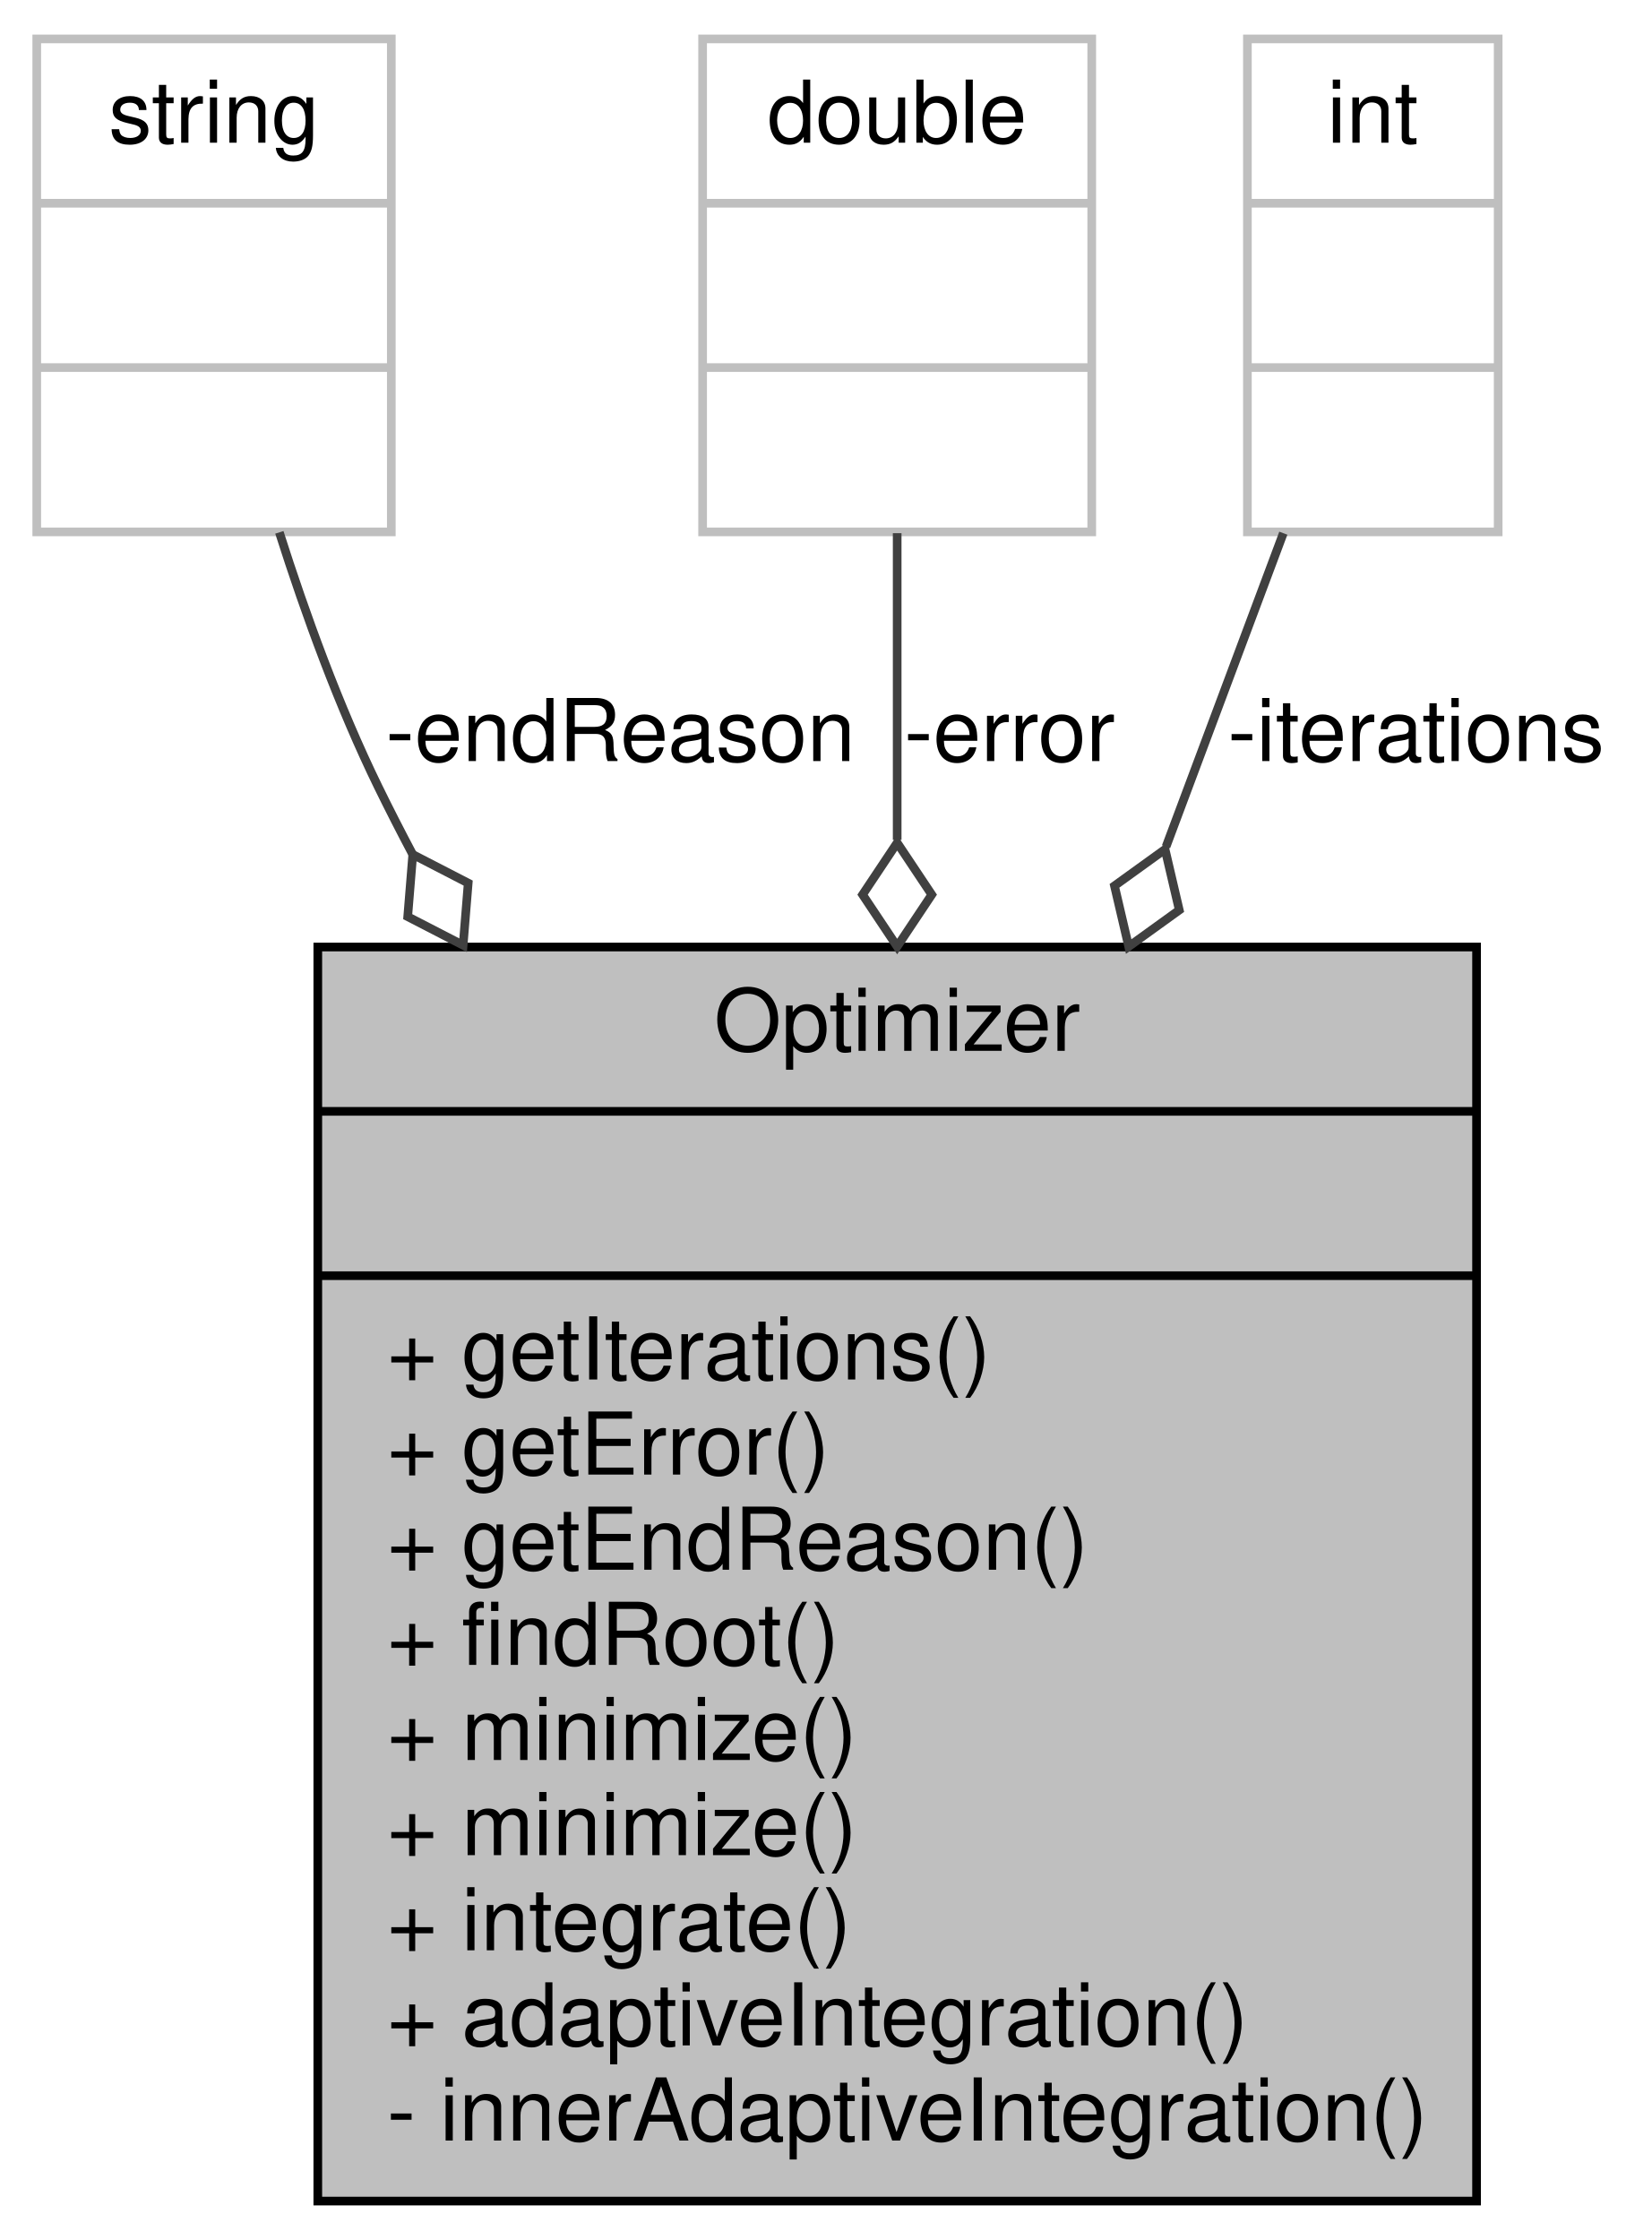
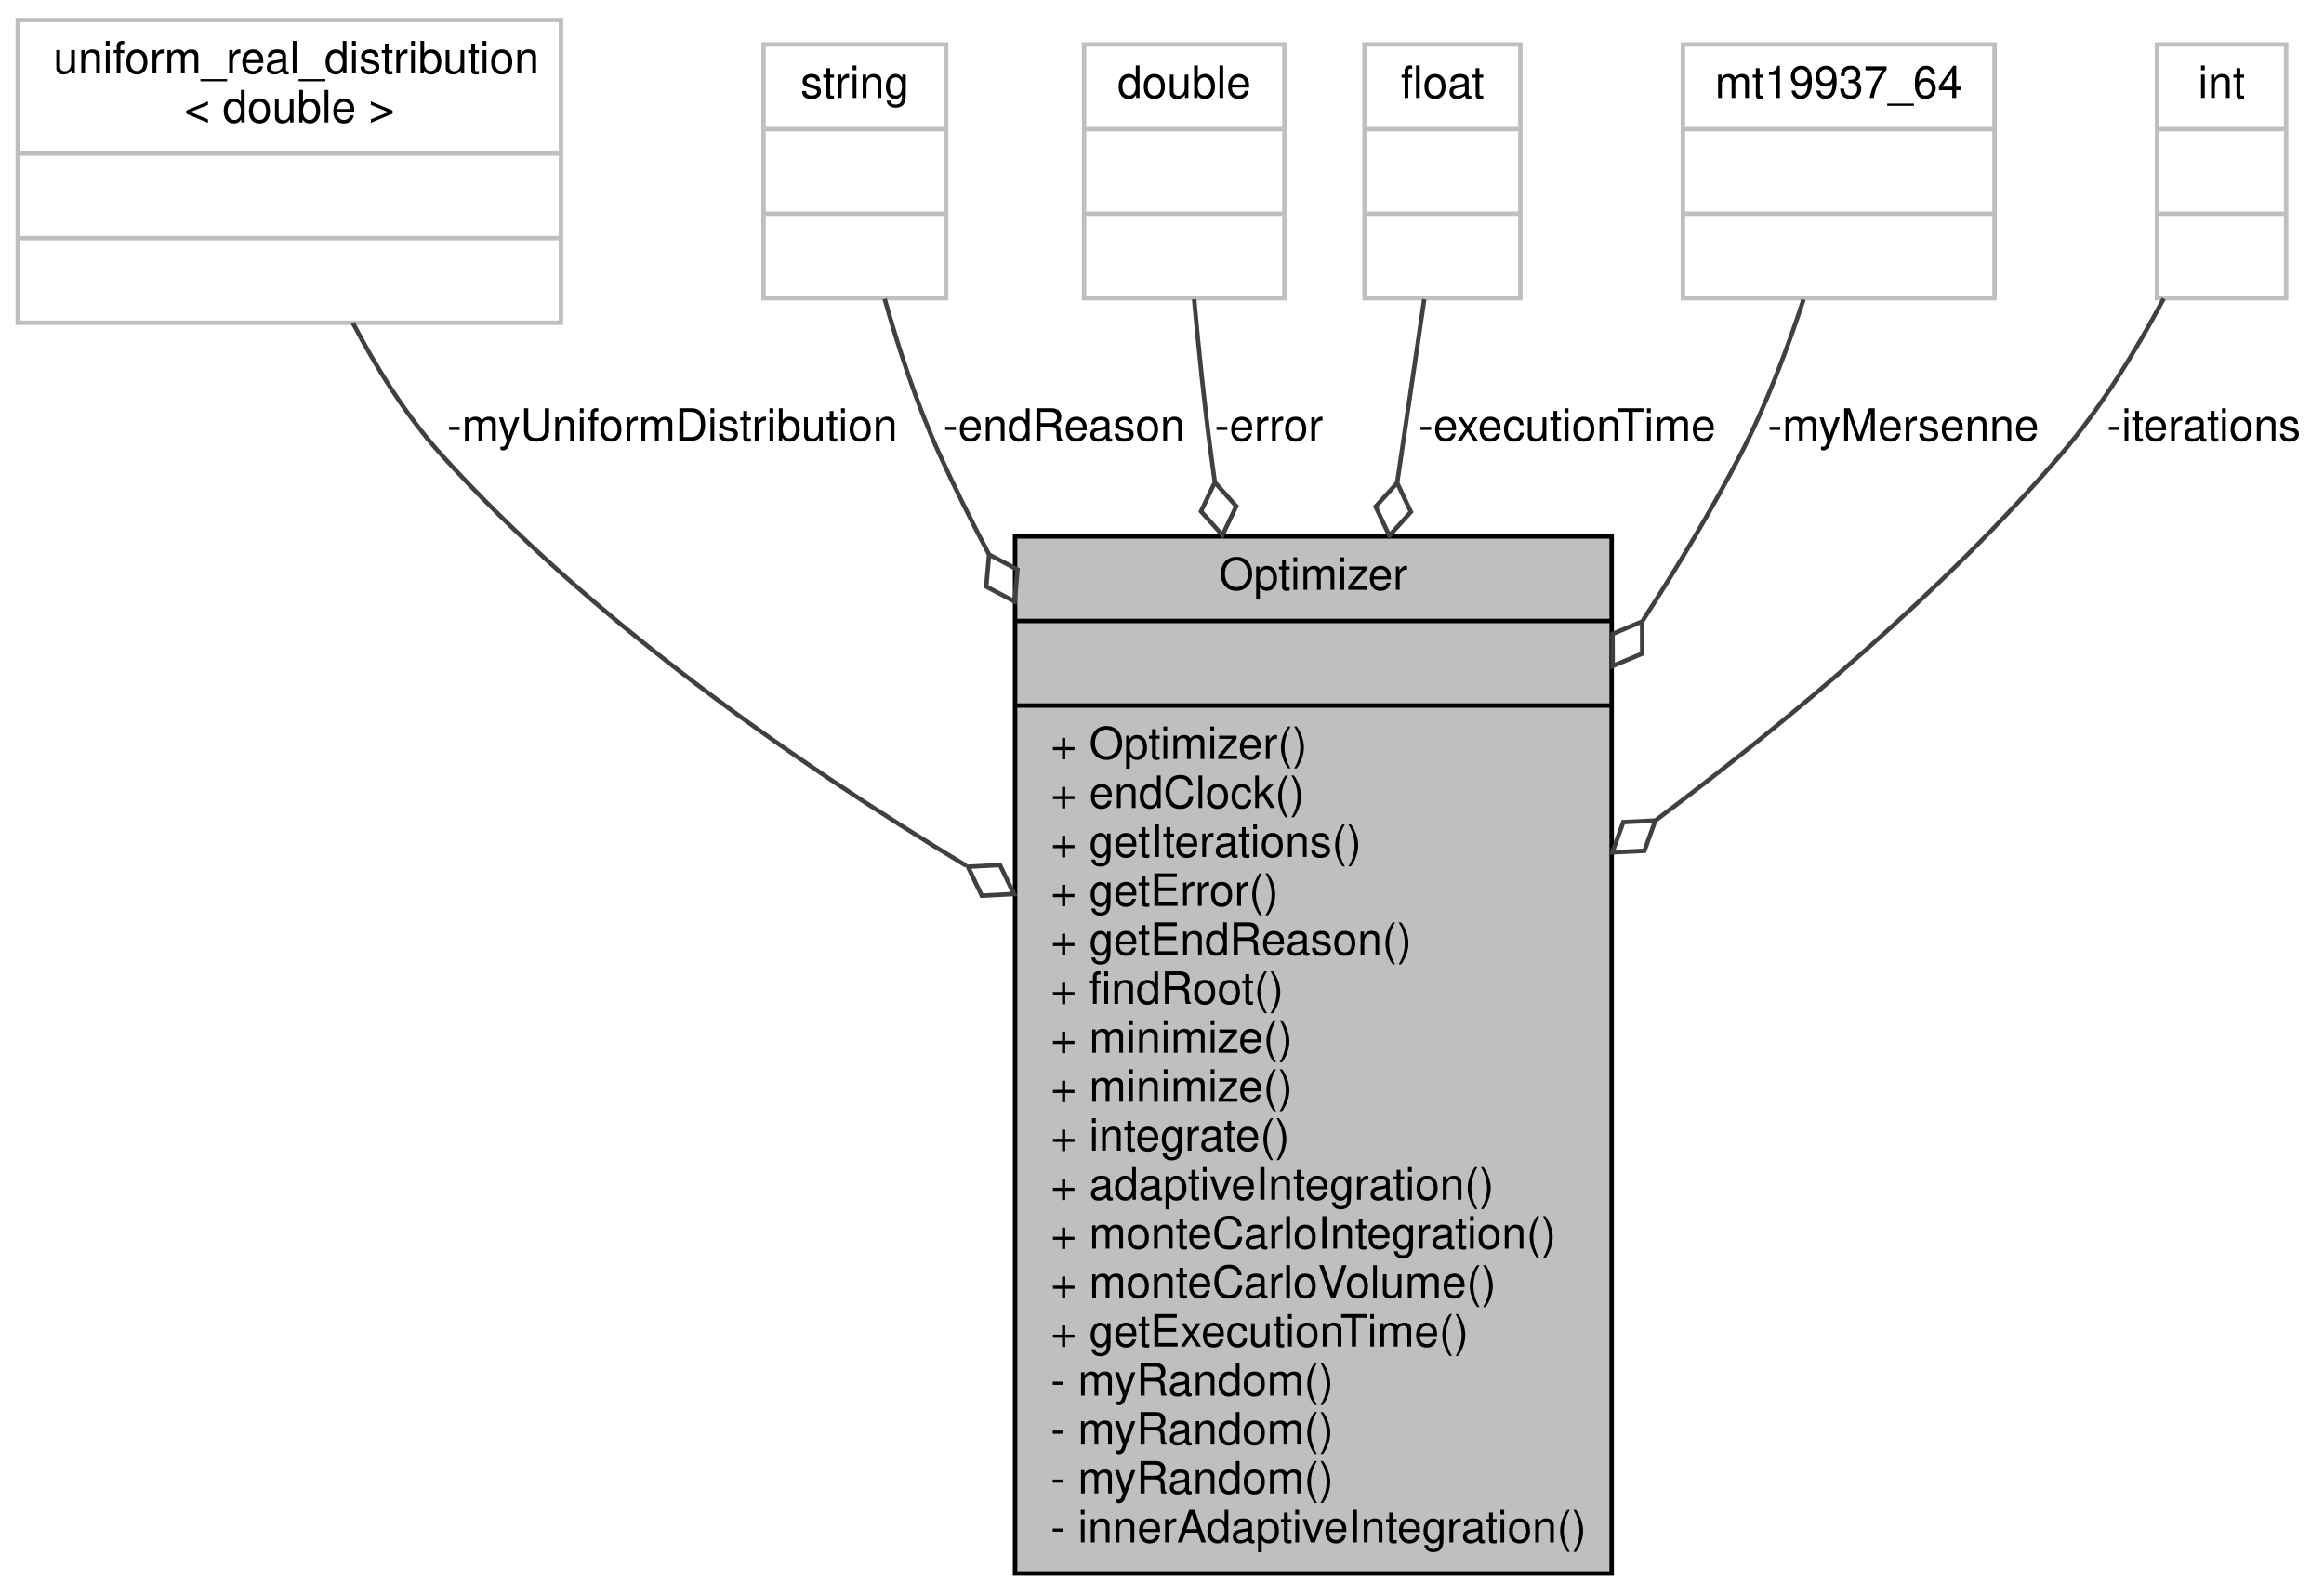
- <svg xmlns="http://www.w3.org/2000/svg" width="191pt" height="259pt" viewBox="0.00 0.00 190.50 259.00">
-   <g id="graph0" class="graph" transform="scale(1 1) rotate(0) translate(4 255)">
+ <svg xmlns="http://www.w3.org/2000/svg" width="522pt" height="358pt" viewBox="0.00 0.00 522.00 358.00">
+   <g id="graph0" class="graph" transform="scale(1 1) rotate(0) translate(4 354)">
    <g id="node1" class="node">
-       <polygon fill="#bfbfbf" stroke="black" points="32.5,-0.5 32.5,-145.5 166.5,-145.5 166.5,-0.5 32.5,-0.5" />
-       <text text-anchor="middle" x="99.5" y="-133.5" font-family="Helvetica,sans-Serif" font-size="10.00">Optimizer</text>
-       <polyline fill="none" stroke="black" points="32.5,-126.5 166.5,-126.5 " />
-       <text text-anchor="middle" x="99.5" y="-114.5" font-family="Helvetica,sans-Serif" font-size="10.00"> </text>
-       <polyline fill="none" stroke="black" points="32.5,-107.5 166.5,-107.5 " />
-       <text text-anchor="start" x="40.5" y="-95.5" font-family="Helvetica,sans-Serif" font-size="10.00">+ getIterations()</text>
-       <text text-anchor="start" x="40.5" y="-84.5" font-family="Helvetica,sans-Serif" font-size="10.00">+ getError()</text>
-       <text text-anchor="start" x="40.5" y="-73.5" font-family="Helvetica,sans-Serif" font-size="10.00">+ getEndReason()</text>
-       <text text-anchor="start" x="40.5" y="-62.5" font-family="Helvetica,sans-Serif" font-size="10.00">+ findRoot()</text>
-       <text text-anchor="start" x="40.5" y="-51.5" font-family="Helvetica,sans-Serif" font-size="10.00">+ minimize()</text>
-       <text text-anchor="start" x="40.5" y="-40.5" font-family="Helvetica,sans-Serif" font-size="10.00">+ minimize()</text>
-       <text text-anchor="start" x="40.5" y="-29.5" font-family="Helvetica,sans-Serif" font-size="10.00">+ integrate()</text>
-       <text text-anchor="start" x="40.5" y="-18.5" font-family="Helvetica,sans-Serif" font-size="10.00">+ adaptiveIntegration()</text>
-       <text text-anchor="start" x="40.5" y="-7.5" font-family="Helvetica,sans-Serif" font-size="10.00">- innerAdaptiveIntegration()</text>
+       <polygon fill="#bfbfbf" stroke="black" points="224,-0.5 224,-233.5 358,-233.5 358,-0.5 224,-0.5" />
+       <text text-anchor="middle" x="291" y="-221.5" font-family="Helvetica,sans-Serif" font-size="10.00">Optimizer</text>
+       <polyline fill="none" stroke="black" points="224,-214.5 358,-214.5 " />
+       <text text-anchor="middle" x="291" y="-202.5" font-family="Helvetica,sans-Serif" font-size="10.00"> </text>
+       <polyline fill="none" stroke="black" points="224,-195.5 358,-195.5 " />
+       <text text-anchor="start" x="232" y="-183.5" font-family="Helvetica,sans-Serif" font-size="10.00">+ Optimizer()</text>
+       <text text-anchor="start" x="232" y="-172.5" font-family="Helvetica,sans-Serif" font-size="10.00">+ endClock()</text>
+       <text text-anchor="start" x="232" y="-161.5" font-family="Helvetica,sans-Serif" font-size="10.00">+ getIterations()</text>
+       <text text-anchor="start" x="232" y="-150.5" font-family="Helvetica,sans-Serif" font-size="10.00">+ getError()</text>
+       <text text-anchor="start" x="232" y="-139.5" font-family="Helvetica,sans-Serif" font-size="10.00">+ getEndReason()</text>
+       <text text-anchor="start" x="232" y="-128.5" font-family="Helvetica,sans-Serif" font-size="10.00">+ findRoot()</text>
+       <text text-anchor="start" x="232" y="-117.5" font-family="Helvetica,sans-Serif" font-size="10.00">+ minimize()</text>
+       <text text-anchor="start" x="232" y="-106.5" font-family="Helvetica,sans-Serif" font-size="10.00">+ minimize()</text>
+       <text text-anchor="start" x="232" y="-95.5" font-family="Helvetica,sans-Serif" font-size="10.00">+ integrate()</text>
+       <text text-anchor="start" x="232" y="-84.5" font-family="Helvetica,sans-Serif" font-size="10.00">+ adaptiveIntegration()</text>
+       <text text-anchor="start" x="232" y="-73.5" font-family="Helvetica,sans-Serif" font-size="10.00">+ monteCarloIntegration()</text>
+       <text text-anchor="start" x="232" y="-62.5" font-family="Helvetica,sans-Serif" font-size="10.00">+ monteCarloVolume()</text>
+       <text text-anchor="start" x="232" y="-51.5" font-family="Helvetica,sans-Serif" font-size="10.00">+ getExecutionTime()</text>
+       <text text-anchor="start" x="232" y="-40.5" font-family="Helvetica,sans-Serif" font-size="10.00">- myRandom()</text>
+       <text text-anchor="start" x="232" y="-29.5" font-family="Helvetica,sans-Serif" font-size="10.00">- myRandom()</text>
+       <text text-anchor="start" x="232" y="-18.5" font-family="Helvetica,sans-Serif" font-size="10.00">- myRandom()</text>
+       <text text-anchor="start" x="232" y="-7.5" font-family="Helvetica,sans-Serif" font-size="10.00">- innerAdaptiveIntegration()</text>
    </g>
    <g id="node2" class="node">
-       <polygon fill="none" stroke="#bfbfbf" points="0,-193.5 0,-250.5 41,-250.5 41,-193.5 0,-193.5" />
-       <text text-anchor="middle" x="20.5" y="-238.5" font-family="Helvetica,sans-Serif" font-size="10.00">string</text>
-       <polyline fill="none" stroke="#bfbfbf" points="0,-231.5 41,-231.5 " />
-       <text text-anchor="middle" x="20.5" y="-219.5" font-family="Helvetica,sans-Serif" font-size="10.00"> </text>
-       <polyline fill="none" stroke="#bfbfbf" points="0,-212.5 41,-212.5 " />
-       <text text-anchor="middle" x="20.5" y="-200.5" font-family="Helvetica,sans-Serif" font-size="10.00"> </text>
+       <polygon fill="none" stroke="#bfbfbf" points="0,-281.5 0,-349.5 122,-349.5 122,-281.5 0,-281.5" />
+       <text text-anchor="start" x="8" y="-337.5" font-family="Helvetica,sans-Serif" font-size="10.00">uniform_real_distribution</text>
+       <text text-anchor="middle" x="61" y="-326.5" font-family="Helvetica,sans-Serif" font-size="10.00">&lt; double &gt;</text>
+       <polyline fill="none" stroke="#bfbfbf" points="0,-319.5 122,-319.5 " />
+       <text text-anchor="middle" x="61" y="-307.5" font-family="Helvetica,sans-Serif" font-size="10.00"> </text>
+       <polyline fill="none" stroke="#bfbfbf" points="0,-300.5 122,-300.5 " />
+       <text text-anchor="middle" x="61" y="-288.5" font-family="Helvetica,sans-Serif" font-size="10.00"> </text>
    </g>
    <g id="edge1" class="edge">
-       <path fill="none" stroke="#404040" d="M28.054,-193.447C31.093,-183.903 34.963,-173.277 39.5,-164 40.753,-161.438 42.069,-158.863 43.435,-156.286" />
-       <polygon fill="none" stroke="#404040" points="43.483,-156.199 42.898,-149.011 49.307,-145.706 49.892,-152.893 43.483,-156.199" />
-       <text text-anchor="middle" x="67.5" y="-167" font-family="Helvetica,sans-Serif" font-size="10.00"> -endReason</text>
+       <path fill="none" stroke="#404040" d="M75.263,-281.443C80.565,-271.331 87.216,-260.616 95,-252 128.465,-214.954 174.135,-182.969 212.971,-159.548" />
+       <polygon fill="none" stroke="#404040" points="213.405,-159.29 216.527,-152.79 223.728,-153.172 220.606,-159.672 213.405,-159.29" />
+       <text text-anchor="middle" x="147" y="-255" font-family="Helvetica,sans-Serif" font-size="10.00"> -myUniformDistribution</text>
    </g>
    <g id="node3" class="node">
-       <polygon fill="none" stroke="#bfbfbf" points="77,-193.5 77,-250.5 122,-250.5 122,-193.5 77,-193.5" />
-       <text text-anchor="middle" x="99.5" y="-238.5" font-family="Helvetica,sans-Serif" font-size="10.00">double</text>
-       <polyline fill="none" stroke="#bfbfbf" points="77,-231.5 122,-231.5 " />
-       <text text-anchor="middle" x="99.5" y="-219.5" font-family="Helvetica,sans-Serif" font-size="10.00"> </text>
-       <polyline fill="none" stroke="#bfbfbf" points="77,-212.5 122,-212.5 " />
-       <text text-anchor="middle" x="99.5" y="-200.5" font-family="Helvetica,sans-Serif" font-size="10.00"> </text>
+       <polygon fill="none" stroke="#bfbfbf" points="167.5,-287 167.5,-344 208.5,-344 208.5,-287 167.5,-287" />
+       <text text-anchor="middle" x="188" y="-332" font-family="Helvetica,sans-Serif" font-size="10.00">string</text>
+       <polyline fill="none" stroke="#bfbfbf" points="167.5,-325 208.5,-325 " />
+       <text text-anchor="middle" x="188" y="-313" font-family="Helvetica,sans-Serif" font-size="10.00"> </text>
+       <polyline fill="none" stroke="#bfbfbf" points="167.5,-306 208.5,-306 " />
+       <text text-anchor="middle" x="188" y="-294" font-family="Helvetica,sans-Serif" font-size="10.00"> </text>
    </g>
    <g id="edge2" class="edge">
-       <path fill="none" stroke="#404040" d="M99.5,-193.35C99.5,-183.014 99.5,-170.664 99.5,-157.886" />
-       <polygon fill="none" stroke="#404040" points="99.5,-157.555 95.5,-151.556 99.5,-145.555 103.5,-151.555 99.5,-157.555" />
-       <text text-anchor="middle" x="112.5" y="-167" font-family="Helvetica,sans-Serif" font-size="10.00"> -error</text>
+       <path fill="none" stroke="#404040" d="M194.704,-286.851C197.824,-275.773 201.969,-263.043 207,-252 210.405,-244.528 214.16,-236.973 218.138,-229.456" />
+       <polygon fill="none" stroke="#404040" points="218.164,-229.409 217.516,-222.227 223.897,-218.867 224.544,-226.049 218.164,-229.409" />
+       <text text-anchor="middle" x="235" y="-255" font-family="Helvetica,sans-Serif" font-size="10.00"> -endReason</text>
    </g>
    <g id="node4" class="node">
-       <polygon fill="none" stroke="#bfbfbf" points="140,-193.5 140,-250.5 169,-250.5 169,-193.5 140,-193.5" />
-       <text text-anchor="middle" x="154.5" y="-238.5" font-family="Helvetica,sans-Serif" font-size="10.00">int</text>
-       <polyline fill="none" stroke="#bfbfbf" points="140,-231.5 169,-231.5 " />
-       <text text-anchor="middle" x="154.5" y="-219.5" font-family="Helvetica,sans-Serif" font-size="10.00"> </text>
-       <polyline fill="none" stroke="#bfbfbf" points="140,-212.5 169,-212.5 " />
-       <text text-anchor="middle" x="154.5" y="-200.5" font-family="Helvetica,sans-Serif" font-size="10.00"> </text>
+       <polygon fill="none" stroke="#bfbfbf" points="239.5,-287 239.5,-344 284.5,-344 284.5,-287 239.5,-287" />
+       <text text-anchor="middle" x="262" y="-332" font-family="Helvetica,sans-Serif" font-size="10.00">double</text>
+       <polyline fill="none" stroke="#bfbfbf" points="239.5,-325 284.5,-325 " />
+       <text text-anchor="middle" x="262" y="-313" font-family="Helvetica,sans-Serif" font-size="10.00"> </text>
+       <polyline fill="none" stroke="#bfbfbf" points="239.5,-306 284.5,-306 " />
+       <text text-anchor="middle" x="262" y="-294" font-family="Helvetica,sans-Serif" font-size="10.00"> </text>
    </g>
    <g id="edge3" class="edge">
-       <path fill="none" stroke="#404040" d="M144.155,-193.35C140.208,-182.801 135.476,-170.153 130.59,-157.095" />
-       <polygon fill="none" stroke="#404040" points="130.478,-156.795 124.629,-152.577 126.272,-145.555 132.121,-149.773 130.478,-156.795" />
-       <text text-anchor="middle" x="159.5" y="-167" font-family="Helvetica,sans-Serif" font-size="10.00"> -iterations</text>
+       <path fill="none" stroke="#404040" d="M264.218,-286.759C265.202,-275.898 266.484,-263.345 268,-252 268.274,-249.949 268.556,-247.882 268.846,-245.801" />
+       <polygon fill="none" stroke="#404040" points="268.868,-245.644 265.764,-239.135 270.578,-233.766 273.683,-240.275 268.868,-245.644" />
+       <text text-anchor="middle" x="281" y="-255" font-family="Helvetica,sans-Serif" font-size="10.00"> -error</text>
+     </g>
+     <g id="node5" class="node">
+       <polygon fill="none" stroke="#bfbfbf" points="302.5,-287 302.5,-344 337.5,-344 337.5,-287 302.5,-287" />
+       <text text-anchor="middle" x="320" y="-332" font-family="Helvetica,sans-Serif" font-size="10.00">float</text>
+       <polyline fill="none" stroke="#bfbfbf" points="302.5,-325 337.5,-325 " />
+       <text text-anchor="middle" x="320" y="-313" font-family="Helvetica,sans-Serif" font-size="10.00"> </text>
+       <polyline fill="none" stroke="#bfbfbf" points="302.5,-306 337.5,-306 " />
+       <text text-anchor="middle" x="320" y="-294" font-family="Helvetica,sans-Serif" font-size="10.00"> </text>
+     </g>
+     <g id="edge4" class="edge">
+       <path fill="none" stroke="#404040" d="M315.907,-286.763C314.202,-275.214 312.092,-260.917 309.827,-245.569" />
+       <polygon fill="none" stroke="#404040" points="309.821,-245.527 304.988,-240.175 308.069,-233.655 312.902,-239.007 309.821,-245.527" />
+       <text text-anchor="middle" x="348" y="-255" font-family="Helvetica,sans-Serif" font-size="10.00"> -executionTime</text>
+     </g>
+     <g id="node6" class="node">
+       <polygon fill="none" stroke="#bfbfbf" points="374,-287 374,-344 444,-344 444,-287 374,-287" />
+       <text text-anchor="middle" x="409" y="-332" font-family="Helvetica,sans-Serif" font-size="10.00">mt19937_64</text>
+       <polyline fill="none" stroke="#bfbfbf" points="374,-325 444,-325 " />
+       <text text-anchor="middle" x="409" y="-313" font-family="Helvetica,sans-Serif" font-size="10.00"> </text>
+       <polyline fill="none" stroke="#bfbfbf" points="374,-306 444,-306 " />
+       <text text-anchor="middle" x="409" y="-294" font-family="Helvetica,sans-Serif" font-size="10.00"> </text>
+     </g>
+     <g id="edge5" class="edge">
+       <path fill="none" stroke="#404040" d="M401.094,-286.724C397.46,-275.627 392.684,-262.917 387,-252 380.495,-239.507 372.943,-226.864 364.986,-214.592" />
+       <polygon fill="none" stroke="#404040" points="364.849,-214.385 358.201,-211.592 358.222,-204.381 364.87,-207.174 364.849,-214.385" />
+       <text text-anchor="middle" x="423.5" y="-255" font-family="Helvetica,sans-Serif" font-size="10.00"> -myMersenne</text>
+     </g>
+     <g id="node7" class="node">
+       <polygon fill="none" stroke="#bfbfbf" points="480.5,-287 480.5,-344 509.5,-344 509.5,-287 480.5,-287" />
+       <text text-anchor="middle" x="495" y="-332" font-family="Helvetica,sans-Serif" font-size="10.00">int</text>
+       <polyline fill="none" stroke="#bfbfbf" points="480.5,-325 509.5,-325 " />
+       <text text-anchor="middle" x="495" y="-313" font-family="Helvetica,sans-Serif" font-size="10.00"> </text>
+       <polyline fill="none" stroke="#bfbfbf" points="480.5,-306 509.5,-306 " />
+       <text text-anchor="middle" x="495" y="-294" font-family="Helvetica,sans-Serif" font-size="10.00"> </text>
+     </g>
+     <g id="edge6" class="edge">
+       <path fill="none" stroke="#404040" d="M481.99,-286.894C475.888,-275.454 467.979,-262.445 459,-252 432.666,-221.365 398.553,-192.672 367.953,-169.759" />
+       <polygon fill="none" stroke="#404040" points="367.81,-169.654 360.607,-169.309 358.155,-162.528 365.358,-162.873 367.81,-169.654" />
+       <text text-anchor="middle" x="491" y="-255" font-family="Helvetica,sans-Serif" font-size="10.00"> -iterations</text>
    </g>
  </g>
</svg>
